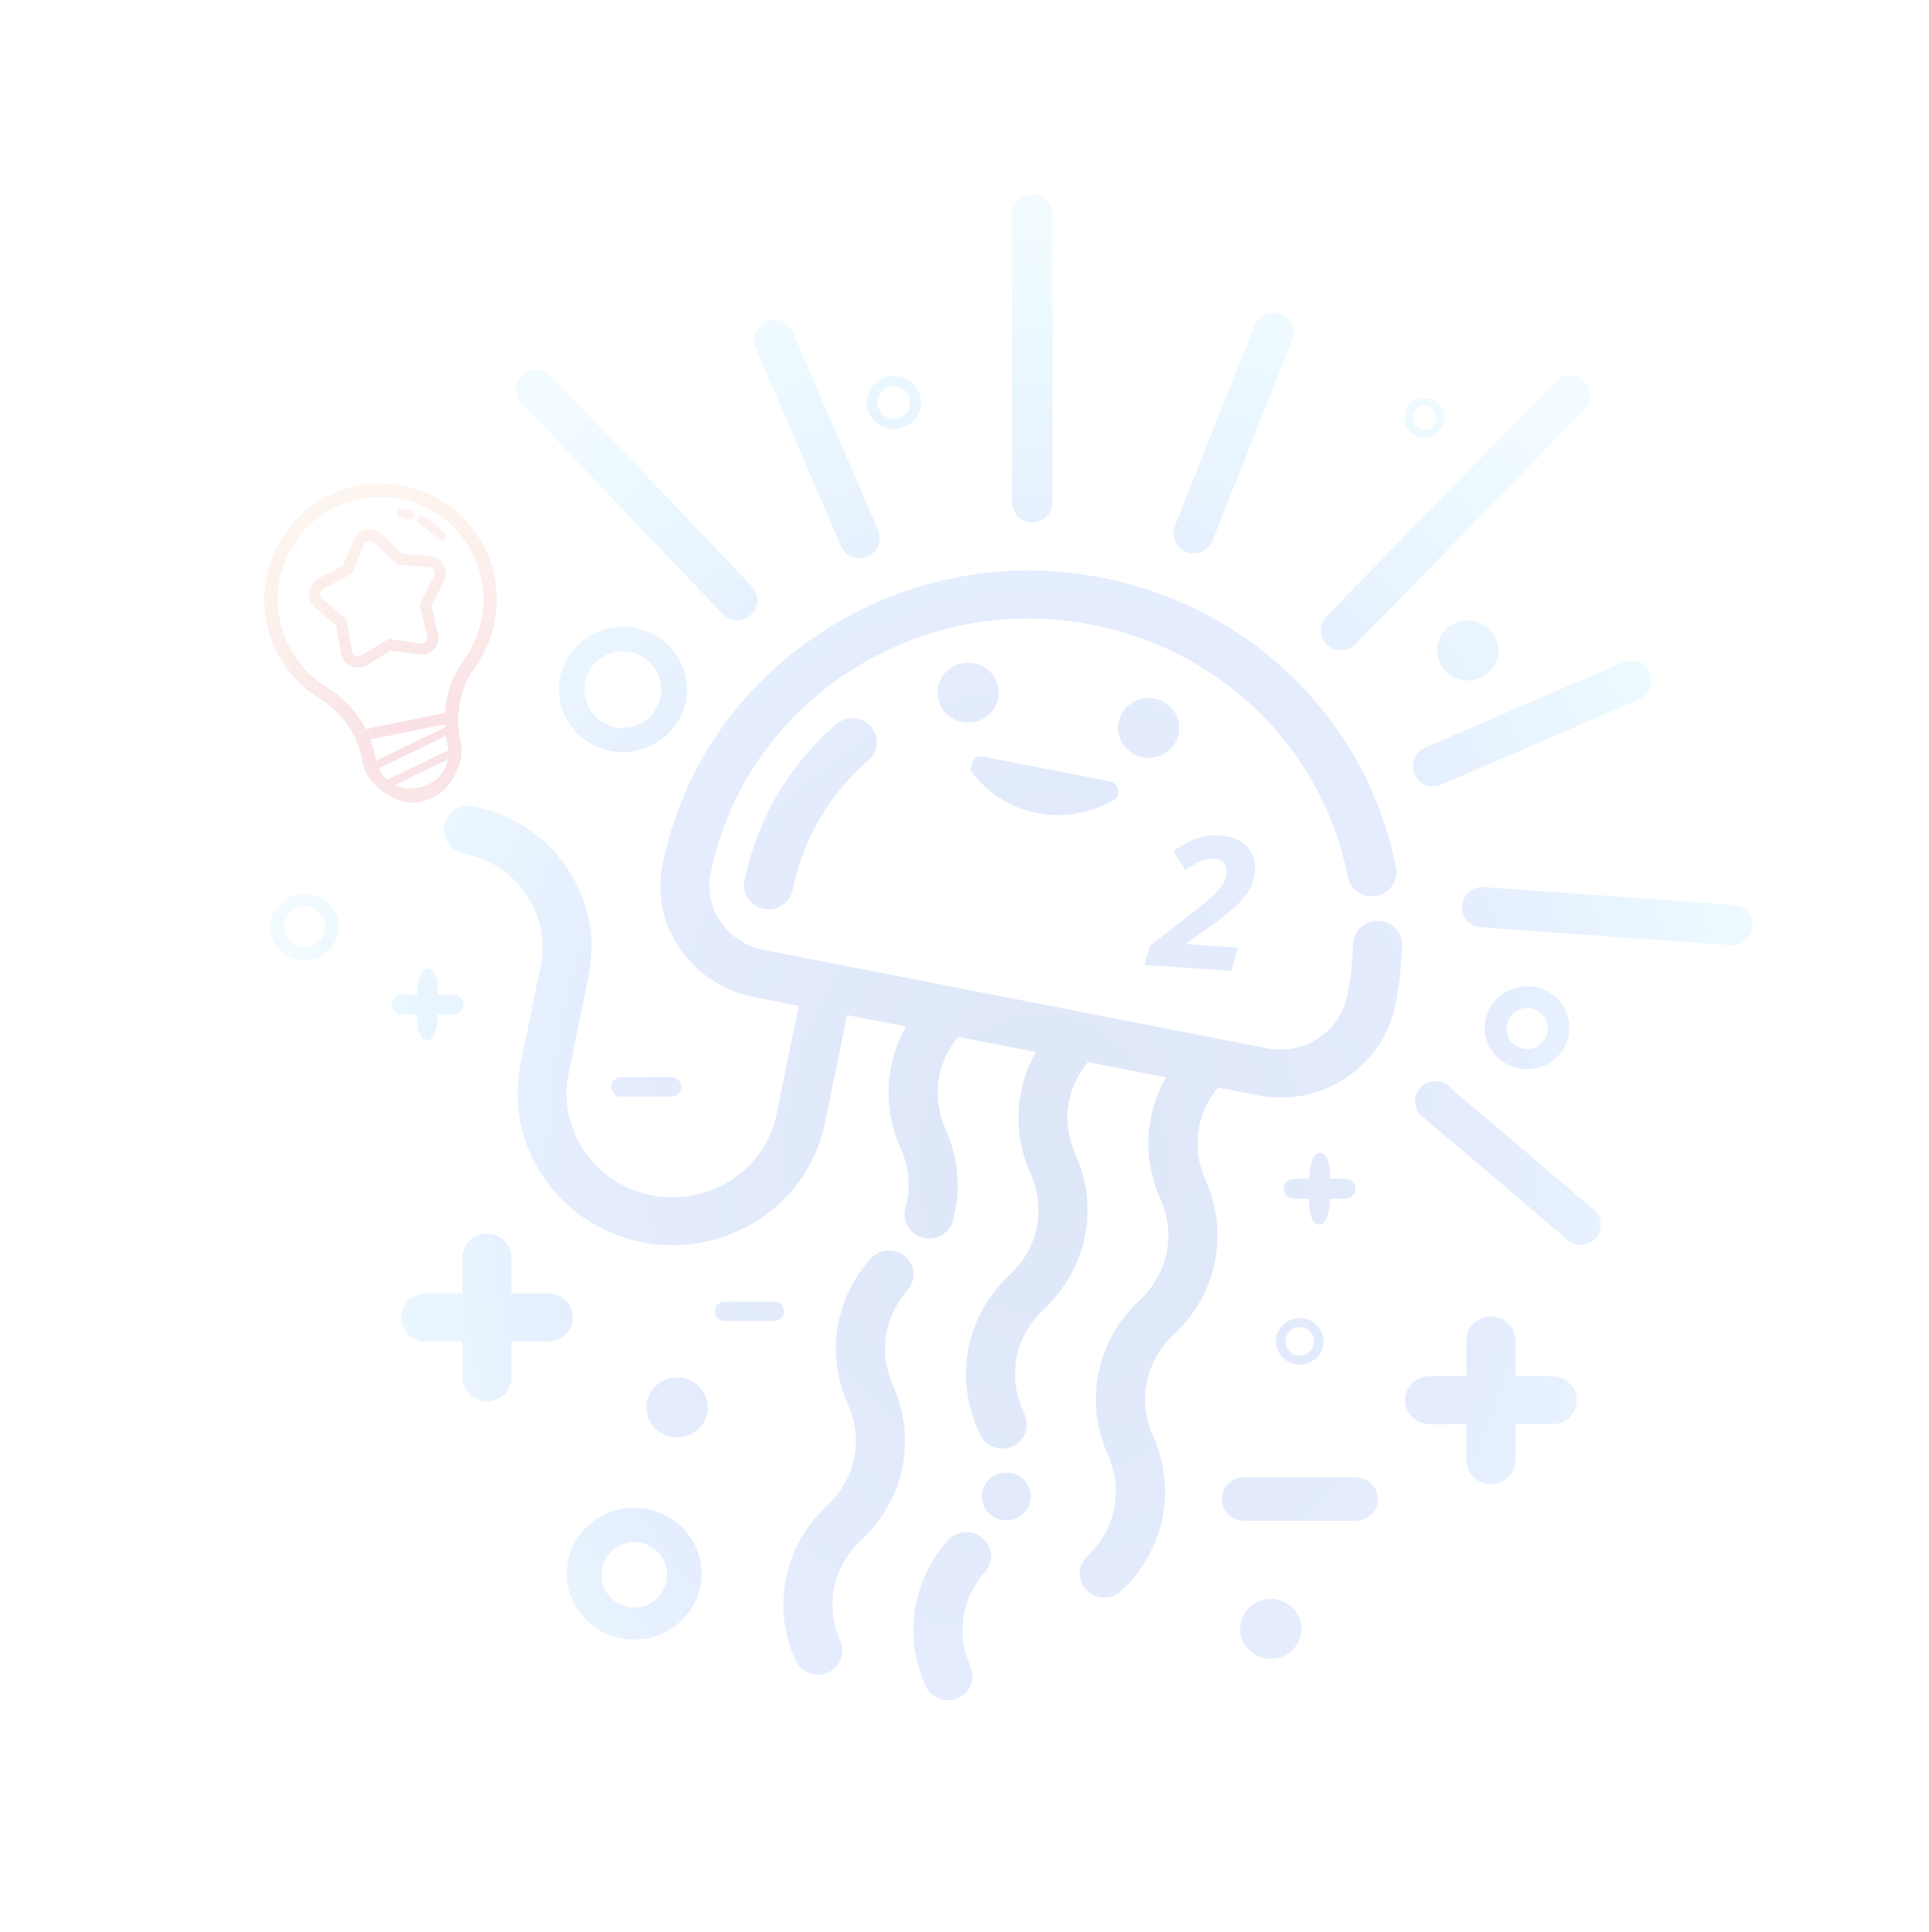
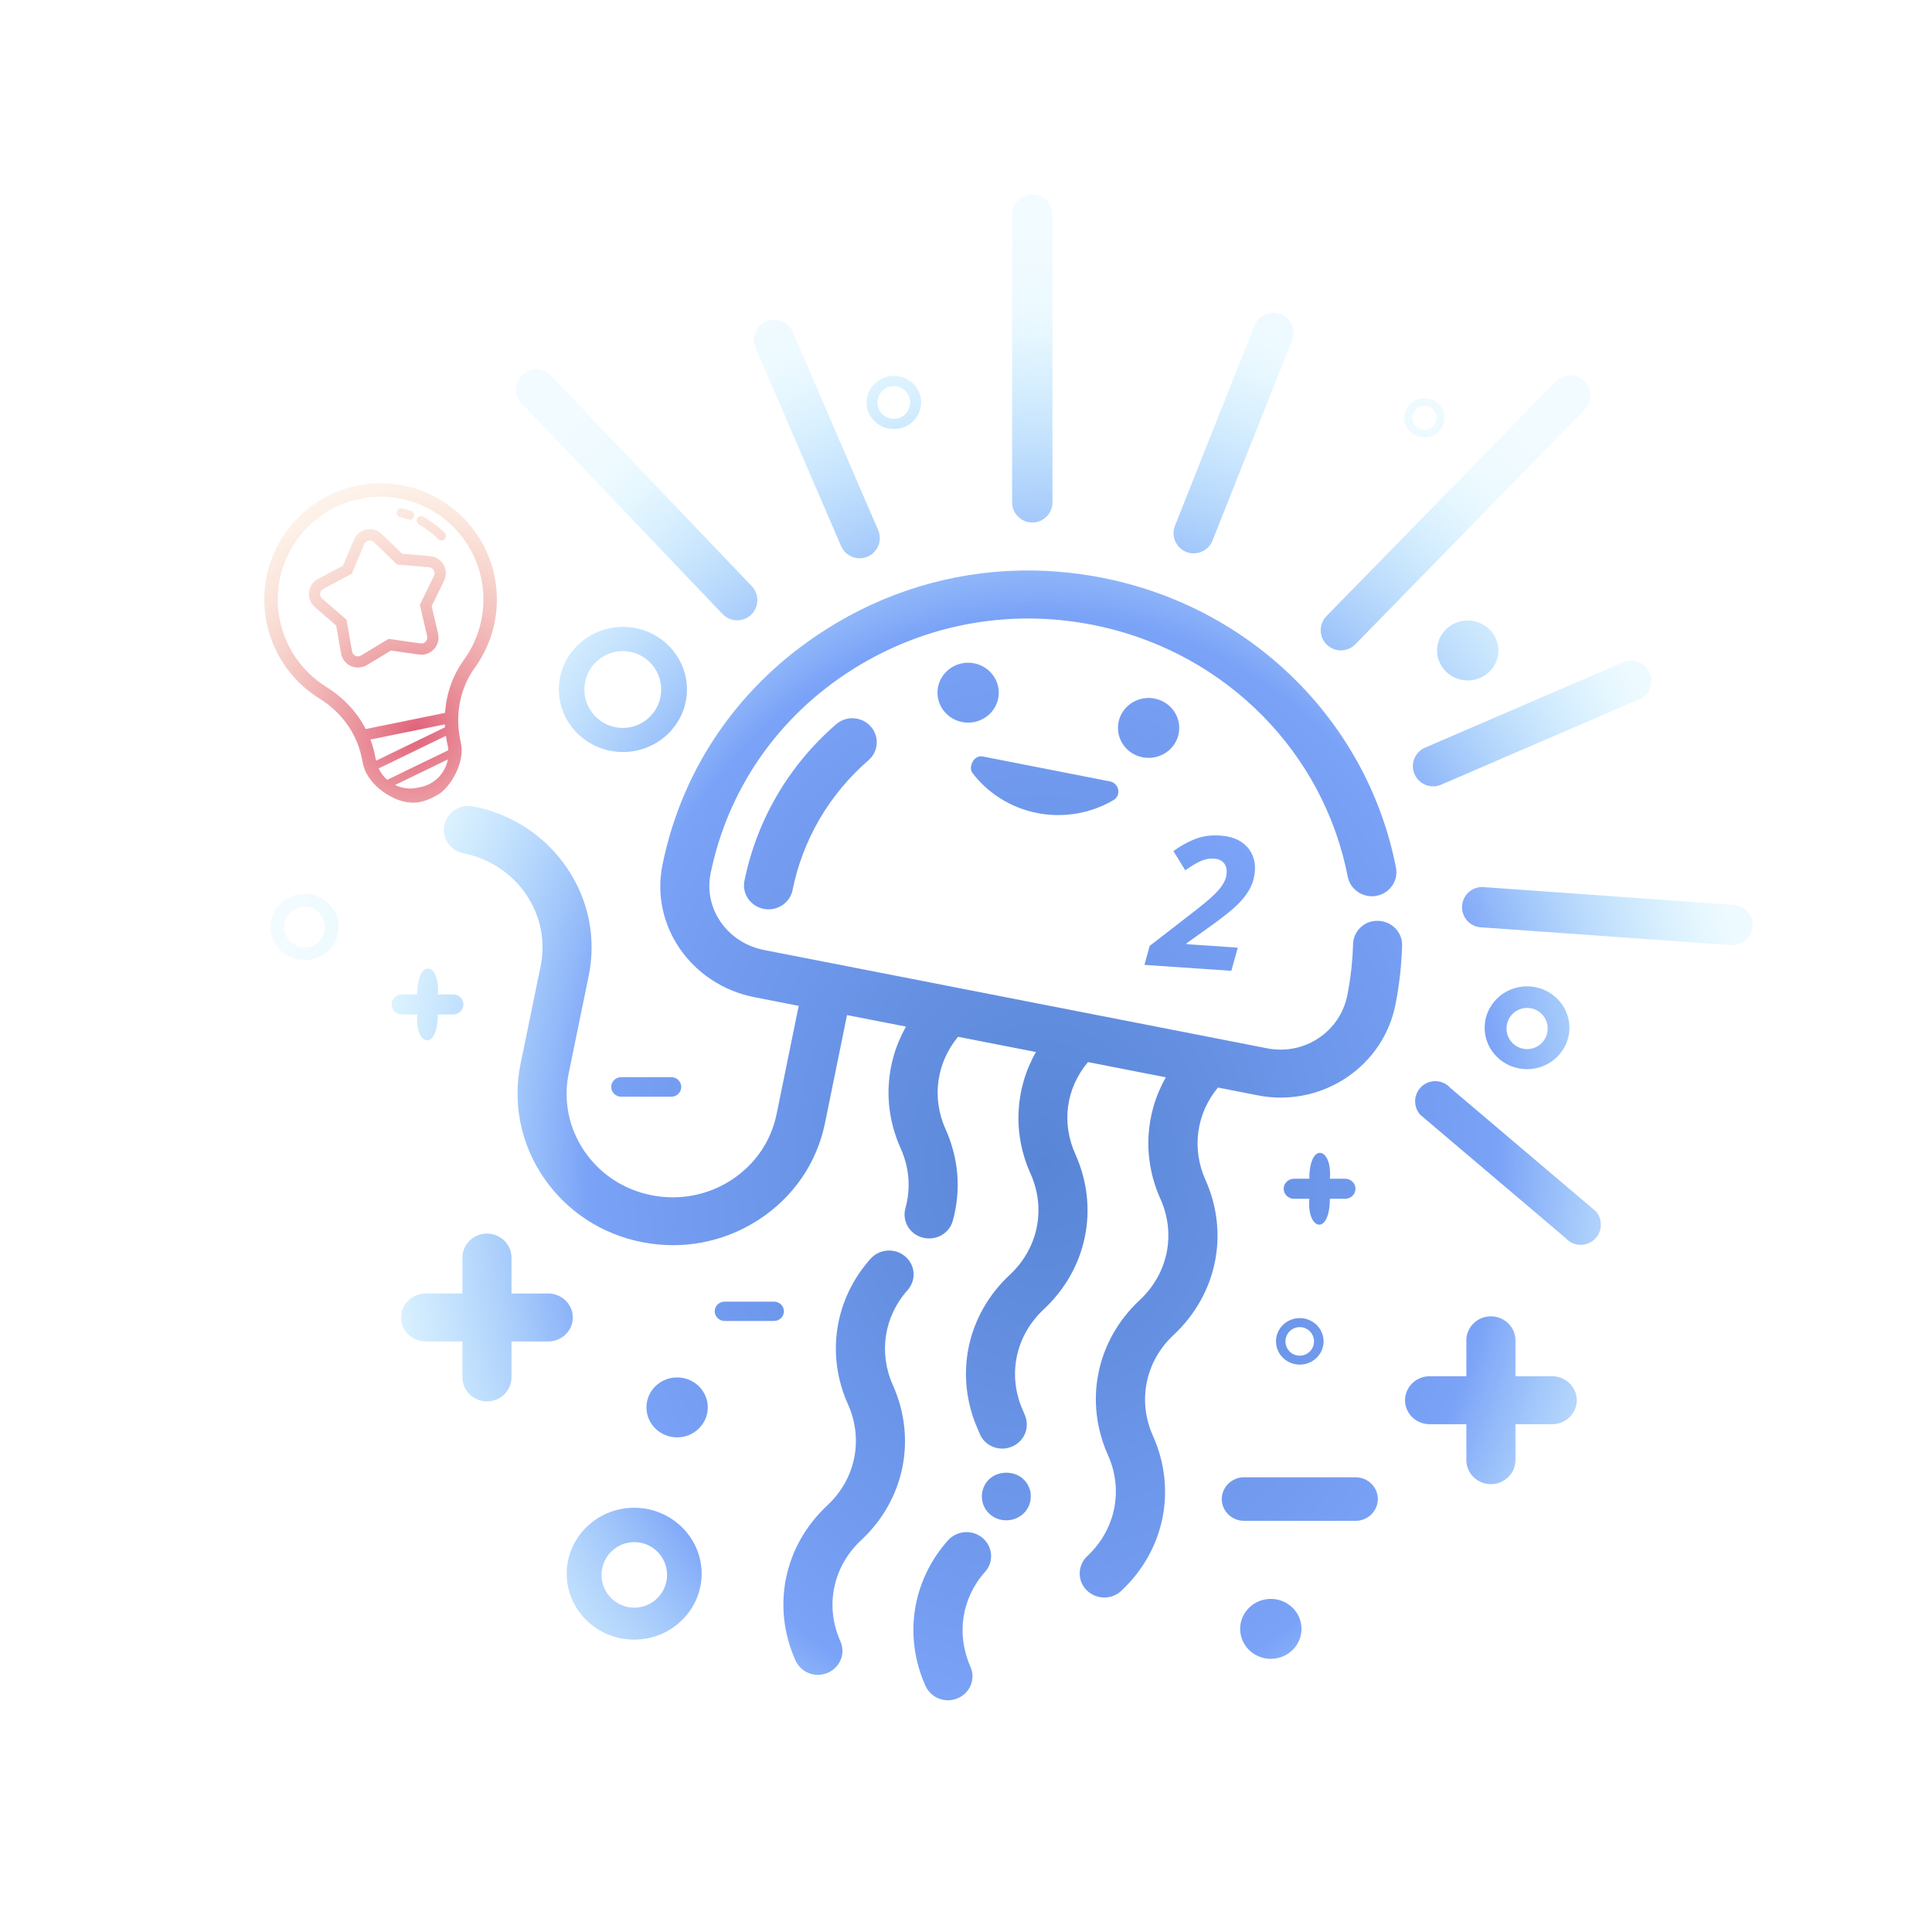
<svg xmlns="http://www.w3.org/2000/svg" xmlns:xlink="http://www.w3.org/1999/xlink" width="512" height="513" viewBox="0 0 135.467 135.731" version="1.1" id="svg5">
  <defs id="defs2">
    <linearGradient id="linearGradient3151">
-       <stop style="stop-color:#5885d5;stop-opacity:0.2;" offset="0" id="stop3147" />
-       <stop style="stop-color:#7aa2f7;stop-opacity:0.2;" offset="0.591" id="stop3157" />
+       <stop style="stop-color:#5885d5;stop-opacity:1;" offset="0" id="stop3147" />
+       <stop style="stop-color:#7aa2f7;stop-opacity:1;" offset="0.591" id="stop3157" />
      <stop style="stop-color:#a0e4ff;stop-opacity:0.2;" offset="0.918" id="stop3155" />
      <stop style="stop-color:#bdeaff;stop-opacity:0.2;" offset="1" id="stop3149" />
    </linearGradient>
    <linearGradient id="10-l">
-       <stop style="stop-color:#e0617a;stop-opacity:0.2;" offset="0" id="stop2115" />
+       <stop style="stop-color:#e0617a;stop-opacity:1;" offset="0" id="stop2115" />
      <stop style="stop-color:#fadeb8;stop-opacity:0.2;" offset="1" id="stop2117" />
    </linearGradient>
    <linearGradient id="10-j">
      <stop style="stop-color:#a0e4ff;stop-opacity:1;" offset="0" id="stop1214" />
      <stop style="stop-color:#c2efff;stop-opacity:1;" offset="1" id="stop2113" />
    </linearGradient>
    <radialGradient xlink:href="#10-j" id="radialGradient1220" cx="349.459" cy="378.585" fx="349.459" fy="378.585" r="148.199" gradientTransform="matrix(0.251521,-1.089818,1.051496,0.2426767,-127.1138,663.8715)" gradientUnits="userSpaceOnUse" />
    <radialGradient xlink:href="#10-l" id="radialGradient2121" cx="285.463" cy="303.119" fx="285.463" fy="303.119" r="145.149" gradientTransform="matrix(1.642908,-1.846579,1.702189,1.514444,-682.3261,448.4158)" gradientUnits="userSpaceOnUse" />
    <radialGradient xlink:href="#linearGradient3151" id="radialGradient3153" cx="321.369" cy="369.401" fx="321.369" fy="369.401" r="147.569" gradientTransform="matrix(0,-1.253802,1.040176,0,-26.62152,788.0983)" gradientUnits="userSpaceOnUse" />
    <radialGradient xlink:href="#linearGradient3151" id="radialGradient5576" gradientUnits="userSpaceOnUse" gradientTransform="matrix(0,-1.253802,1.040176,0,-18.50373,786.9133)" cx="321.369" cy="369.401" fx="321.369" fy="369.401" r="147.569" />
  </defs>
  <g id="layer1">
    <g id="g989" transform="matrix(0.3527777,0,0,0.3527777,-55.72514,-48.94896)">
      <g id="g751" transform="translate(-8.310646,-6.505129)">
        <g id="g1114" transform="translate(2.12722,-4.304215)">
          <g id="g1262" transform="translate(5.349265)">
            <g id="g1571" transform="translate(8.818479,-3.70646)">
              <g id="g444" style="fill:url(#radialGradient1220);fill-opacity:1">
                <g id="g6508" transform="matrix(0.15638,-0.03184567,0.03184567,0.15638,172.6012,249.2004)" style="fill:url(#radialGradient2121);fill-opacity:1">
                  <g id="g6559" transform="translate(4.143226,0.7428606)" style="fill:url(#radialGradient2121);fill-opacity:1">
                    <path d="m 148.184,199.244 c -3.102,43.734 13.324,86.027 45.062,116.04 24.012,22.707 37.234,52.32 37.234,83.391 v 7.035 c 0,26.137 23.401,48.945 40.09,56.676 16.689,7.731 30.299,4.897 44.77,-0.008 14.471,-4.905 40.09,-30.543 40.09,-56.676 v -5.019 c 0,-32.555 12.98,-63.133 35.621,-83.898 29.902,-27.422 47.059,-66.41 47.059,-106.96 0,-83.137 -70.184,-150.12 -154.51,-144.86 -72.086,4.535 -130.3,62.262 -135.42,134.28 z m 107.98,232.65 c -3.578,-4.711 -6.215,-10.152 -7.637,-16.082 l 90.352,-23.066 c -0.152,2.637 -0.246,5.281 -0.246,7.941 v 5.019 c 0,1.773 -0.141,3.512 -0.348,5.231 z m 83.762,-49.816 -92.637,23.648 v -0.023 -7.035 c 0,-6.82 -0.559,-13.578 -1.641,-20.227 h 94.82 c -0.203,1.203 -0.383,2.422 -0.543,3.637 z m -44.699,67.031 h -4.535 c -9.871,0 -18.949,-3.348 -26.254,-8.922 l 70.965,-18.117 c -6.477,15.84 -22.035,27.039 -40.176,27.039 z m -2.269,-367.64 c 70.773,0 128.35,57.578 128.35,128.35 0,35.852 -15.164,70.332 -41.613,94.586 -17.383,15.949 -29.793,36.855 -36.164,60.039 l -101.01,-0.004 c -6.441,-22.824 -19.281,-43.922 -37.734,-61.363 -28.066,-26.539 -42.59,-63.945 -39.844,-102.64 4.519,-63.668 55.984,-114.7 119.71,-118.7 2.789,-0.172 5.555,-0.262 8.305,-0.262 z" id="path6244" style="fill:url(#radialGradient2121);fill-opacity:1" />
                    <path d="m 232.134,230.554 -0.969,35.211 c -0.164,5.836 1.98,11.344 6.035,15.512 5.75,5.918 14.758,8.055 22.562,5.269 l 33.199,-11.797 33.195,11.801 c 2.336,0.828 4.754,1.254 7.203,1.254 5.731,0 11.328,-2.379 15.359,-6.523 4.055,-4.168 6.199,-9.676 6.035,-15.512 l -0.969,-35.211 21.48,-27.922 c 4.312,-5.606 5.582,-12.957 3.398,-19.684 -2.184,-6.727 -7.539,-11.938 -14.324,-13.945 l -33.785,-9.961 -19.914,-29.059 c -4,-5.828 -10.605,-9.312 -17.68,-9.312 -7.075,0 -13.68,3.484 -17.68,9.312 l -19.914,29.059 -33.797,9.957 c -6.781,2.004 -12.137,7.219 -14.32,13.945 -2.184,6.719 -0.914,14.078 3.398,19.684 z m -11.562,-43.285 c 0.766,-2.367 2.574,-4.129 4.969,-4.832 l 38.566,-11.367 22.73,-33.164 c 2.812,-4.109 9.445,-4.109 12.254,0 l 22.73,33.164 38.566,11.367 c 2.391,0.707 4.199,2.465 4.969,4.832 0.766,2.363 0.34,4.848 -1.176,6.828 l -24.516,31.863 1.102,40.191 c 0.055,2.027 -0.684,3.93 -2.078,5.363 -2.012,2.07 -5.09,2.824 -7.836,1.844 l -37.891,-13.473 -37.883,13.473 c -2.766,0.98 -5.828,0.23 -7.84,-1.844 -1.398,-1.434 -2.133,-3.336 -2.078,-5.363 l 1.102,-40.191 -24.516,-31.871 c -1.52,-1.969 -1.945,-4.457 -1.176,-6.82 z" id="path6260" style="fill:url(#radialGradient2121);fill-opacity:1" />
                    <path d="m 337.364,113.944 c 3.113,1.371 6.188,2.981 9.141,4.781 0.914,0.555 1.914,0.816 2.906,0.816 1.887,0 3.734,-0.957 4.789,-2.688 1.605,-2.644 0.766,-6.086 -1.871,-7.695 -3.371,-2.051 -6.883,-3.879 -10.438,-5.461 -2.84,-1.25 -6.137,0.027 -7.387,2.863 -1.25,2.836 0.031,6.129 2.859,7.383 z" id="path6262" style="fill:url(#radialGradient2121);fill-opacity:1" />
                    <path d="m 378.344,150.094 c 1.055,1.754 2.906,2.715 4.805,2.715 0.98,0 1.977,-0.258 2.879,-0.801 2.656,-1.59 3.512,-5.027 1.922,-7.684 -5.078,-8.469 -15.031,-19.02 -22.121,-25.246 -2.324,-2.031 -5.863,-1.805 -7.902,0.52 -2.039,2.324 -1.809,5.863 0.516,7.902 6.66,5.856 15.637,15.492 19.902,22.594 z" id="path6264" style="fill:url(#radialGradient2121);fill-opacity:1" />
                  </g>
                </g>
                <g id="g3135" style="fill-opacity:1;fill:url(#radialGradient3153)">
                  <path d="m 355.543,257.319 c -2.219,0 -4.019,-1.8 -4.019,-4.019 v -57.28 c 0,-2.219 1.8,-4.019 4.019,-4.019 2.219,0 4.019,1.8 4.019,4.019 v 57.28 c 0,2.219 -1.8,4.019 -4.019,4.019 z" id="path3631" style="fill:url(#radialGradient3153);fill-opacity:1;stroke-width:0.735" />
                  <path d="m 498.959,338.012 c -0.293,2.199 -2.301,3.61 -4.514,3.453 l -49.833,-3.548 c -2.2,-0.293 -3.746,-2.315 -3.453,-4.514 0.293,-2.2 2.315,-3.746 4.514,-3.453 l 49.833,3.548 c 2.199,0.293 3.746,2.315 3.453,4.514 z" id="path3631-1-2" style="fill:url(#radialGradient3153);fill-opacity:1;stroke-width:0.735" />
                  <path d="m 417,282.789 c -1.028,0 -2.058,-0.393 -2.842,-1.177 -1.57,-1.57 -1.57,-4.114 0,-5.684 l 45.671,-46.733 c 1.567,-1.57 4.114,-1.57 5.684,0 1.57,1.57 1.57,4.114 0,5.684 l -45.671,46.733 c -0.784,0.784 -1.811,1.177 -2.842,1.177 z" id="path3633" style="fill:url(#radialGradient3153);fill-opacity:1;stroke-width:0.735" />
                  <path d="m 296.777,276.798 c -1.028,0 -2.058,-0.393 -2.842,-1.177 l -40.031,-41.951 c -1.57,-1.57 -1.57,-4.114 0,-5.684 1.57,-1.57 4.114,-1.57 5.684,0 l 40.031,41.951 c 1.57,1.57 1.57,4.114 0,5.684 -0.787,0.784 -1.814,1.177 -2.842,1.177 z" id="path3639" style="fill:url(#radialGradient3153);fill-opacity:1;stroke-width:0.735" />
                  <path d="m 387.693,263.463 c -0.494,0 -0.996,-0.092 -1.484,-0.284 -2.061,-0.821 -3.069,-3.158 -2.251,-5.219 l 15.857,-39.904 c 0.818,-2.061 3.152,-3.069 5.219,-2.251 2.061,0.821 3.069,3.155 2.251,5.219 l -15.857,39.904 c -0.623,1.576 -2.136,2.535 -3.735,2.535 z" id="path3641" style="fill:url(#radialGradient3153);fill-opacity:1;stroke-width:0.735" />
                  <path d="m 435.357,309.869 c -1.556,0 -3.037,-0.91 -3.692,-2.429 -0.878,-2.038 0.06,-4.403 2.098,-5.282 l 39.459,-17.014 c 2.035,-0.875 4.403,0.06 5.282,2.098 0.878,2.038 -0.06,4.403 -2.098,5.282 l -39.459,17.014 c -0.52,0.224 -1.059,0.33 -1.59,0.33 z" id="path3643" style="fill:url(#radialGradient3153);fill-opacity:1;stroke-width:0.735" />
                  <path d="m 431.976,373.842 c -0.482,-1.479 -0.076,-3.17 1.164,-4.263 1.665,-1.467 4.205,-1.308 5.672,0.358 l 28.955,24.56 c 1.463,1.663 1.308,4.205 -0.357,5.672 -1.665,1.467 -4.205,1.308 -5.672,-0.357 l -28.955,-24.56 c -0.374,-0.425 -0.642,-0.905 -0.807,-1.41 z" id="path3643-5" style="fill:url(#radialGradient3153);fill-opacity:1;stroke-width:0.735" />
                  <path d="m 321.158,264.447 c -1.556,0 -3.037,-0.91 -3.692,-2.429 L 300.453,222.56 c -0.878,-2.038 0.06,-4.403 2.098,-5.282 2.038,-0.878 4.403,0.06 5.282,2.098 l 17.014,39.459 c 0.878,2.038 -0.06,4.403 -2.098,5.282 -0.52,0.224 -1.059,0.33 -1.59,0.33 z" id="path3649" style="fill:url(#radialGradient3153);fill-opacity:1;stroke-width:0.735" />
                  <path id="path626" style="fill:url(#radialGradient3153);fill-opacity:1;stroke-width:0.431" d="m 354.072,266.876 c -0.386,0.003 -0.771,0.009 -1.156,0.018 -13.552,0.313 -26.771,4.283 -38.438,11.717 -17.029,10.767 -28.585,27.362 -32.542,46.724 0,0.023 -0.05,0.215 -0.05,0.239 -2.42,12.058 5.79,23.828 18.347,26.288 l 8.795,1.718 -4.397,21.536 c -1.099,5.419 -4.298,10.076 -8.99,13.132 -4.69,3.056 -10.334,4.13 -15.855,3.056 -5.545,-1.074 -10.31,-4.201 -13.437,-8.786 -3.127,-4.583 -4.227,-10.101 -3.127,-15.497 l 3.983,-19.411 c 1.539,-7.521 -1.1e-4,-15.161 -4.349,-21.536 -4.349,-6.375 -10.969,-10.72 -18.665,-12.224 -2.638,-0.501 -5.204,1.17 -5.741,3.749 -0.537,2.578 1.197,5.087 3.835,5.612 5.105,1.004 9.528,3.891 12.435,8.142 2.907,4.25 3.934,9.335 2.908,14.35 l -3.983,19.411 c -1.612,7.903 0.023,15.951 4.592,22.66 4.568,6.709 11.556,11.293 19.642,12.869 2.052,0.405 4.104,0.596 6.132,0.596 6.035,0 11.946,-1.743 17.077,-5.086 6.864,-4.465 11.555,-11.294 13.167,-19.197 l 4.396,-21.536 11.752,2.292 c -4.178,7.33 -4.691,16.189 -1.075,24.234 1.735,3.869 2.051,7.975 0.952,11.914 -0.709,2.555 0.806,5.181 3.42,5.874 0.44,0.118 0.855,0.167 1.295,0.167 2.151,0 4.129,-1.385 4.715,-3.51 1.685,-6.064 1.197,-12.368 -1.441,-18.265 -2.81,-6.255 -1.784,-13.226 2.492,-18.384 l 15.513,3.032 c -4.178,7.33 -4.691,16.189 -1.075,24.234 3.127,6.972 1.515,14.874 -4.129,20.127 -8.648,8.046 -11.115,20.173 -6.327,30.87 0.097,0.24 0.196,0.455 0.293,0.693 0.733,1.91 2.588,3.056 4.542,3.056 0.586,0 1.173,-0.119 1.759,-0.334 2.515,-0.954 3.761,-3.725 2.785,-6.185 -0.123,-0.381 -0.294,-0.716 -0.441,-1.074 -3.127,-6.972 -1.515,-14.874 4.129,-20.127 8.648,-8.069 11.117,-20.173 6.328,-30.87 -2.86,-6.352 -1.857,-13.181 2.492,-18.385 l 15.513,3.032 c -4.178,7.33 -4.691,16.189 -1.075,24.234 3.127,6.972 1.515,14.874 -4.129,20.127 -8.648,8.069 -11.117,20.173 -6.328,30.87 3.127,6.972 1.516,14.874 -4.128,20.127 -1.931,1.814 -2.005,4.847 -0.148,6.757 0.978,0.979 2.248,1.481 3.543,1.481 1.22,0 2.418,-0.43 3.371,-1.312 8.648,-8.069 11.117,-20.173 6.328,-30.87 -3.127,-6.971 -1.517,-14.873 4.125,-20.125 l 0.003,-10e-4 c 8.621,-8.069 11.112,-20.174 6.322,-30.869 -2.81,-6.255 -1.784,-13.227 2.492,-18.385 l 7.891,1.551 c 1.541,0.31 3.08,0.454 4.619,0.454 4.569,0 9.039,-1.337 12.926,-3.869 5.202,-3.439 8.722,-8.644 9.918,-14.685 0.757,-3.844 1.196,-7.784 1.318,-11.723 0.073,-2.626 -2.051,-4.846 -4.739,-4.917 -2.735,-0.143 -4.958,2.005 -5.032,4.632 -0.099,3.439 -0.49,6.876 -1.15,10.219 -0.709,3.509 -2.759,6.565 -5.789,8.547 -3.006,1.982 -6.622,2.675 -10.165,1.982 l -36.401,-7.115 h -0.023 l -25.872,-5.062 -37.891,-7.4 c -7.28,-1.433 -12.067,-8.19 -10.651,-15.233 3.446,-16.856 13.487,-31.301 28.267,-40.636 14.781,-9.335 32.371,-12.368 49.545,-8.524 25.015,5.589 44.289,25.142 49.078,49.808 0.513,2.578 3.079,4.296 5.717,3.795 2.638,-0.501 4.396,-3.01 3.883,-5.588 -5.519,-28.391 -27.679,-50.88 -56.481,-57.327 -5.797,-1.301 -11.634,-1.921 -17.417,-1.876 z m 88.186,9.962 c -3.371,0 -6.107,2.675 -6.107,5.969 0,3.294 2.736,5.969 6.107,5.969 3.371,0 6.107,-2.675 6.107,-5.969 0,-3.294 -2.736,-5.969 -6.107,-5.969 z m -99.524,8.408 c -2.836,0.015 -5.376,1.976 -5.953,4.796 -0.659,3.224 1.491,6.375 4.789,7.02 3.299,0.644 6.523,-1.456 7.182,-4.68 0.659,-3.224 -1.491,-6.375 -4.789,-7.02 -0.412,-0.081 -0.824,-0.118 -1.229,-0.116 z m -23.001,11.056 c -1.17,-0.009 -2.343,0.394 -3.281,1.223 -9.43,8.212 -15.734,18.981 -18.226,31.134 -0.537,2.578 1.197,5.086 3.835,5.61 0.317,0.072 0.637,0.095 0.954,0.095 2.272,0 4.325,-1.575 4.789,-3.844 2.052,-10.099 7.304,-19.052 15.146,-25.881 2.002,-1.744 2.174,-4.775 0.39,-6.734 -0.904,-0.991 -2.126,-1.528 -3.372,-1.597 -0.078,-0.004 -0.156,-0.007 -0.234,-0.007 z m 58.94,-4.036 c -2.836,0.015 -5.376,1.976 -5.953,4.796 -0.659,3.224 1.489,6.377 4.789,7.021 3.299,0.644 6.523,-1.458 7.182,-4.68 0.659,-3.224 -1.491,-6.376 -4.789,-7.021 -0.412,-0.081 -0.824,-0.118 -1.229,-0.116 z m -35.125,14.826 c 3.03,4.034 7.576,7.018 12.973,8.092 5.448,1.051 10.798,-1e-5 15.195,-2.578 1.612,-0.954 1.123,-3.366 -0.709,-3.724 l -25.333,-4.966 c -1.855,-0.364 -2.818,2.179 -2.125,3.176 z m -96.602,91.836 c -2.687,0 -4.885,2.147 -4.885,4.774 v 7.165 h -7.33 c -2.687,0 -4.885,2.148 -4.885,4.774 0,2.626 2.198,4.775 4.885,4.775 h 7.33 v 7.163 c 0,2.626 2.198,4.774 4.885,4.774 2.687,0 4.887,-2.148 4.887,-4.774 v -7.163 h 7.329 c 2.687,0 4.885,-2.149 4.885,-4.775 0,-2.626 -2.198,-4.774 -4.885,-4.774 h -7.329 v -7.165 c 0,-2.626 -2.199,-4.774 -4.887,-4.774 z m 79.982,3.376 c -0.078,0.002 -0.157,0.005 -0.234,0.01 -1.246,0.084 -2.461,0.632 -3.353,1.623 -7.183,8.046 -8.918,19.174 -4.496,29.01 3.127,6.972 1.515,14.874 -4.129,20.127 -8.648,8.069 -11.115,20.173 -6.327,30.87 0.806,1.79 2.588,2.865 4.469,2.865 0.659,0 1.32,-0.144 1.956,-0.407 2.467,-1.049 3.592,-3.867 2.517,-6.278 -3.127,-6.972 -1.515,-14.874 4.129,-20.127 8.648,-8.069 11.115,-20.174 6.327,-30.872 -2.883,-6.422 -1.758,-13.68 2.908,-18.91 1.782,-2.005 1.587,-5.012 -0.464,-6.731 -0.951,-0.817 -2.131,-1.204 -3.302,-1.181 z m -42.113,25.273 c -3.371,0 -6.107,2.675 -6.107,5.969 0,3.294 2.736,5.969 6.107,5.969 3.371,0 6.108,-2.675 6.108,-5.969 0,-3.294 -2.738,-5.969 -6.108,-5.969 z m 118.231,44.106 c -3.371,0 -6.108,2.675 -6.108,5.969 0,3.294 2.738,5.968 6.108,5.968 3.371,0 6.107,-2.674 6.107,-5.968 0,-3.294 -2.734,-5.969 -6.107,-5.969 z M 350.381,446.551 c -1.273,0 -2.55,0.447 -3.466,1.342 -0.903,0.883 -1.417,2.1 -1.417,3.366 0,1.289 0.488,2.483 1.417,3.391 0.927,0.906 2.149,1.384 3.444,1.384 0.659,0 1.295,-0.121 1.881,-0.359 0.586,-0.238 1.126,-0.572 1.589,-1.025 0.927,-0.908 1.415,-2.102 1.415,-3.391 0,-0.31 -0.024,-0.62 -0.073,-0.93 -0.073,-0.286 -0.17,-0.599 -0.293,-0.883 -0.123,-0.286 -0.269,-0.573 -0.439,-0.836 -0.194,-0.263 -0.39,-0.501 -0.609,-0.716 -0.904,-0.895 -2.175,-1.342 -3.448,-1.342 z m 96.49,-31.143 c -2.687,0 -4.885,2.147 -4.885,4.774 v 7.163 h -7.329 c -2.687,0 -4.887,2.149 -4.887,4.775 0,2.626 2.199,4.774 4.887,4.774 h 7.329 v 7.165 c 0,2.626 2.198,4.774 4.885,4.774 2.687,0 4.887,-2.147 4.887,-4.774 v -7.165 h 7.329 c 2.687,0 4.885,-2.147 4.885,-4.774 0,-2.626 -2.198,-4.775 -4.885,-4.775 h -7.329 v -7.163 c 0,-2.626 -2.199,-4.774 -4.887,-4.774 z m -170.608,38.123 c -7.403,0 -13.437,5.898 -13.437,13.132 0,7.235 6.034,13.132 13.437,13.132 7.403,0 13.437,-5.898 13.437,-13.132 0,-7.235 -6.034,-13.132 -13.437,-13.132 z m 66.092,4.857 c -0.078,0.002 -0.156,0.005 -0.234,0.01 -1.252,0.084 -2.474,0.633 -3.366,1.625 -7.157,8.046 -8.893,19.149 -4.471,28.985 0.806,1.79 2.589,2.865 4.471,2.865 0.659,0 1.318,-0.143 1.954,-0.406 2.467,-1.049 3.592,-3.868 2.517,-6.28 -2.858,-6.424 -1.758,-13.657 2.908,-18.886 1.784,-1.981 1.564,-4.989 -0.463,-6.732 -0.951,-0.817 -2.138,-1.204 -3.315,-1.181 z m -66.067,1.988 c 3.605,2e-5 6.527,2.922 6.527,6.527 -2e-5,3.605 -2.922,6.527 -6.527,6.527 -3.605,-2e-5 -6.527,-2.922 -6.527,-6.527 2e-5,-3.605 2.922,-6.527 6.527,-6.527 z m 132.525,-44.612 c -2.612,0 -4.74,2.081 -4.74,4.633 3.5e-4,2.552 2.129,4.633 4.74,4.633 2.612,0 4.74,-2.081 4.74,-4.633 0,-2.552 -2.129,-4.633 -4.74,-4.633 z m -0.011,1.794 c 1.571,-1e-4 2.844,1.273 2.844,2.844 -1.9e-4,1.571 -1.274,2.844 -2.844,2.844 -1.571,9e-5 -2.844,-1.273 -2.844,-2.844 -9e-5,-1.571 1.273,-2.844 2.844,-2.844 z" />
                  <path d="m 454.066,349.692 c -4.651,0 -8.442,3.705 -8.442,8.25 0,4.545 3.791,8.25 8.442,8.25 4.651,0 8.442,-3.705 8.442,-8.25 0,-4.545 -3.791,-8.25 -8.442,-8.25 z m 0.016,4.3 c 2.265,10e-6 4.101,1.836 4.101,4.101 -10e-6,2.265 -1.836,4.101 -4.101,4.101 -2.265,-2e-5 -4.101,-1.836 -4.101,-4.101 2e-5,-2.265 1.836,-4.101 4.101,-4.101 z" style="fill:url(#radialGradient3153);fill-opacity:1;stroke-width:0.768" id="path4755" />
                  <path d="m 327.975,228.11 c -2.989,0 -5.426,2.381 -5.426,5.303 3.9e-4,2.921 2.437,5.303 5.426,5.303 2.989,0 5.426,-2.381 5.426,-5.303 0,-2.921 -2.437,-5.303 -5.426,-5.303 z m -0.013,2.054 c 1.798,-1e-4 3.256,1.458 3.256,3.256 -2.3e-4,1.798 -1.458,3.255 -3.256,3.255 -1.798,9e-5 -3.255,-1.457 -3.256,-3.255 -1.3e-4,-1.798 1.458,-3.256 3.256,-3.256 z" style="fill:url(#radialGradient3153);fill-opacity:1;stroke-width:1.399" id="path4962" />
                  <path d="m 433.637,232.57 c -2.2,0 -3.993,1.753 -3.993,3.903 2.9e-4,2.15 1.794,3.903 3.993,3.903 2.2,0 3.993,-1.753 3.993,-3.903 0,-2.15 -1.793,-3.903 -3.993,-3.903 z m -0.01,1.511 c 1.323,-7e-5 2.396,1.073 2.396,2.396 -1.6e-4,1.323 -1.073,2.396 -2.396,2.396 -1.323,7e-5 -2.396,-1.072 -2.396,-2.396 -9e-5,-1.323 1.073,-2.396 2.396,-2.396 z" style="fill:url(#radialGradient3153);fill-opacity:1;stroke-width:1.03" id="path4962-9" />
                  <path d="m 210.627,331.252 c -3.731,0 -6.772,2.972 -6.772,6.618 4.9e-4,3.646 3.042,6.618 6.772,6.618 3.731,0 6.772,-2.972 6.772,-6.618 0,-3.646 -3.041,-6.618 -6.772,-6.618 z m -0.017,2.563 c 2.244,-1.2e-4 4.063,1.819 4.063,4.063 -2.7e-4,2.244 -1.819,4.063 -4.063,4.062 -2.244,1.2e-4 -4.063,-1.819 -4.063,-4.062 -1.6e-4,-2.244 1.819,-4.063 4.063,-4.063 z" style="fill:url(#radialGradient3153);fill-opacity:1;stroke-width:1.746" id="path4962-9-6" />
                  <path d="m 404.379,447.461 c -2.22,0 -6.659,0 -6.659,0 -2.442,0 -4.44,1.953 -4.44,4.339 0,2.386 1.998,4.338 4.44,4.338 0,0 4.44,0 6.659,0 2.96,0 5.92,0 8.88,0 2.22,0 6.659,0 6.659,0 2.442,0 4.439,-1.951 4.439,-4.338 0,-2.386 -1.997,-4.339 -4.439,-4.339 0,0 -4.44,0 -6.659,0 -2.96,0 -5.92,0 -8.88,0 z" style="fill:url(#radialGradient3153);fill-opacity:1;stroke-width:1.111" id="path5116" />
                  <path d="m 297.224,412.484 h -2.954 c -1.083,0 -1.97,0.866 -1.97,1.925 0,1.059 0.886,1.924 1.97,1.924 h 2.954 3.939 2.954 c 1.083,0 1.969,-0.866 1.969,-1.924 0,-1.059 -0.886,-1.925 -1.969,-1.925 h -2.954 z" style="fill:url(#radialGradient3153);fill-opacity:1;stroke-width:0.493" id="path5116-61" />
                  <path d="m 276.671,367.779 c -0.997,0 -2.99,0 -2.99,0 -1.097,0 -1.994,0.877 -1.994,1.949 0,1.072 0.897,1.948 1.994,1.948 0,0 1.994,0 2.99,0 1.329,0 2.658,0 3.988,0 0.997,0 2.99,0 2.99,0 1.097,0 1.993,-0.876 1.993,-1.948 0,-1.072 -0.897,-1.949 -1.993,-1.949 0,0 -1.994,0 -2.99,0 -1.329,0 -2.658,0 -3.988,0 z" style="fill:url(#radialGradient3153);fill-opacity:1;stroke-width:0.499" id="path5116-6" />
                  <path d="m 233.068,351.304 h -3.063 c -1.123,0 -2.042,0.898 -2.042,1.996 0,1.098 0.919,1.995 2.042,1.995 h 3.063 c -0.539,6.294 4.084,7.438 4.084,0 h 3.063 c 1.123,0 2.042,-0.898 2.042,-1.995 0,-1.098 -0.919,-1.996 -2.042,-1.996 h -3.063 c 0.538,-6.293 -4.084,-7.438 -4.084,0 z" style="fill:url(#radialGradient3153);fill-opacity:1;stroke-width:0.511" id="path5116-0" />
                  <path d="m 410.714,388.009 h -3.063 c -1.123,0 -2.042,0.898 -2.042,1.996 0,1.098 0.919,1.995 2.042,1.995 h 3.063 c -0.539,6.294 4.084,7.438 4.084,0 h 3.063 c 1.123,0 2.042,-0.898 2.042,-1.995 0,-1.098 -0.919,-1.996 -2.042,-1.996 h -3.063 c 0.538,-6.293 -4.084,-7.438 -4.084,0 z" style="fill:url(#radialGradient3153);fill-opacity:1;stroke-width:0.511" id="path5116-0-8" />
                  <path d="m 274.024,278.106 c -7.025,0 -12.751,5.597 -12.751,12.462 10e-4,6.866 5.728,12.462 12.751,12.462 7.025,0 12.751,-5.597 12.751,-12.462 0,-6.866 -5.726,-12.462 -12.751,-12.462 z m -0.03,4.826 c 4.226,-2.2e-4 7.651,3.425 7.651,7.651 -4.5e-4,4.225 -3.426,7.65 -7.651,7.65 -4.225,2.4e-4 -7.651,-3.425 -7.651,-7.65 -2.2e-4,-4.226 3.425,-7.651 7.651,-7.651 z" style="fill:url(#radialGradient3153);fill-opacity:1;stroke-width:3.289" id="path6518" />
                  <text xml:space="preserve" style="font-style:italic;font-weight:bold;font-size:36.905px;font-family:'Albert Sans';-inkscape-font-specification:'Albert Sans Bold Italic';fill:url(#radialGradient5576);fill-opacity:1;stroke-width:0.46;paint-order:stroke fill markers" x="401.412" y="318.888" id="text1352" transform="rotate(3.904246)">
                    <tspan id="tspan1350" style="fill:url(#radialGradient5576);fill-opacity:1;stroke-width:0.46" x="401.412" y="318.888">2</tspan>
                  </text>
                </g>
              </g>
            </g>
          </g>
        </g>
      </g>
    </g>
  </g>
</svg>
